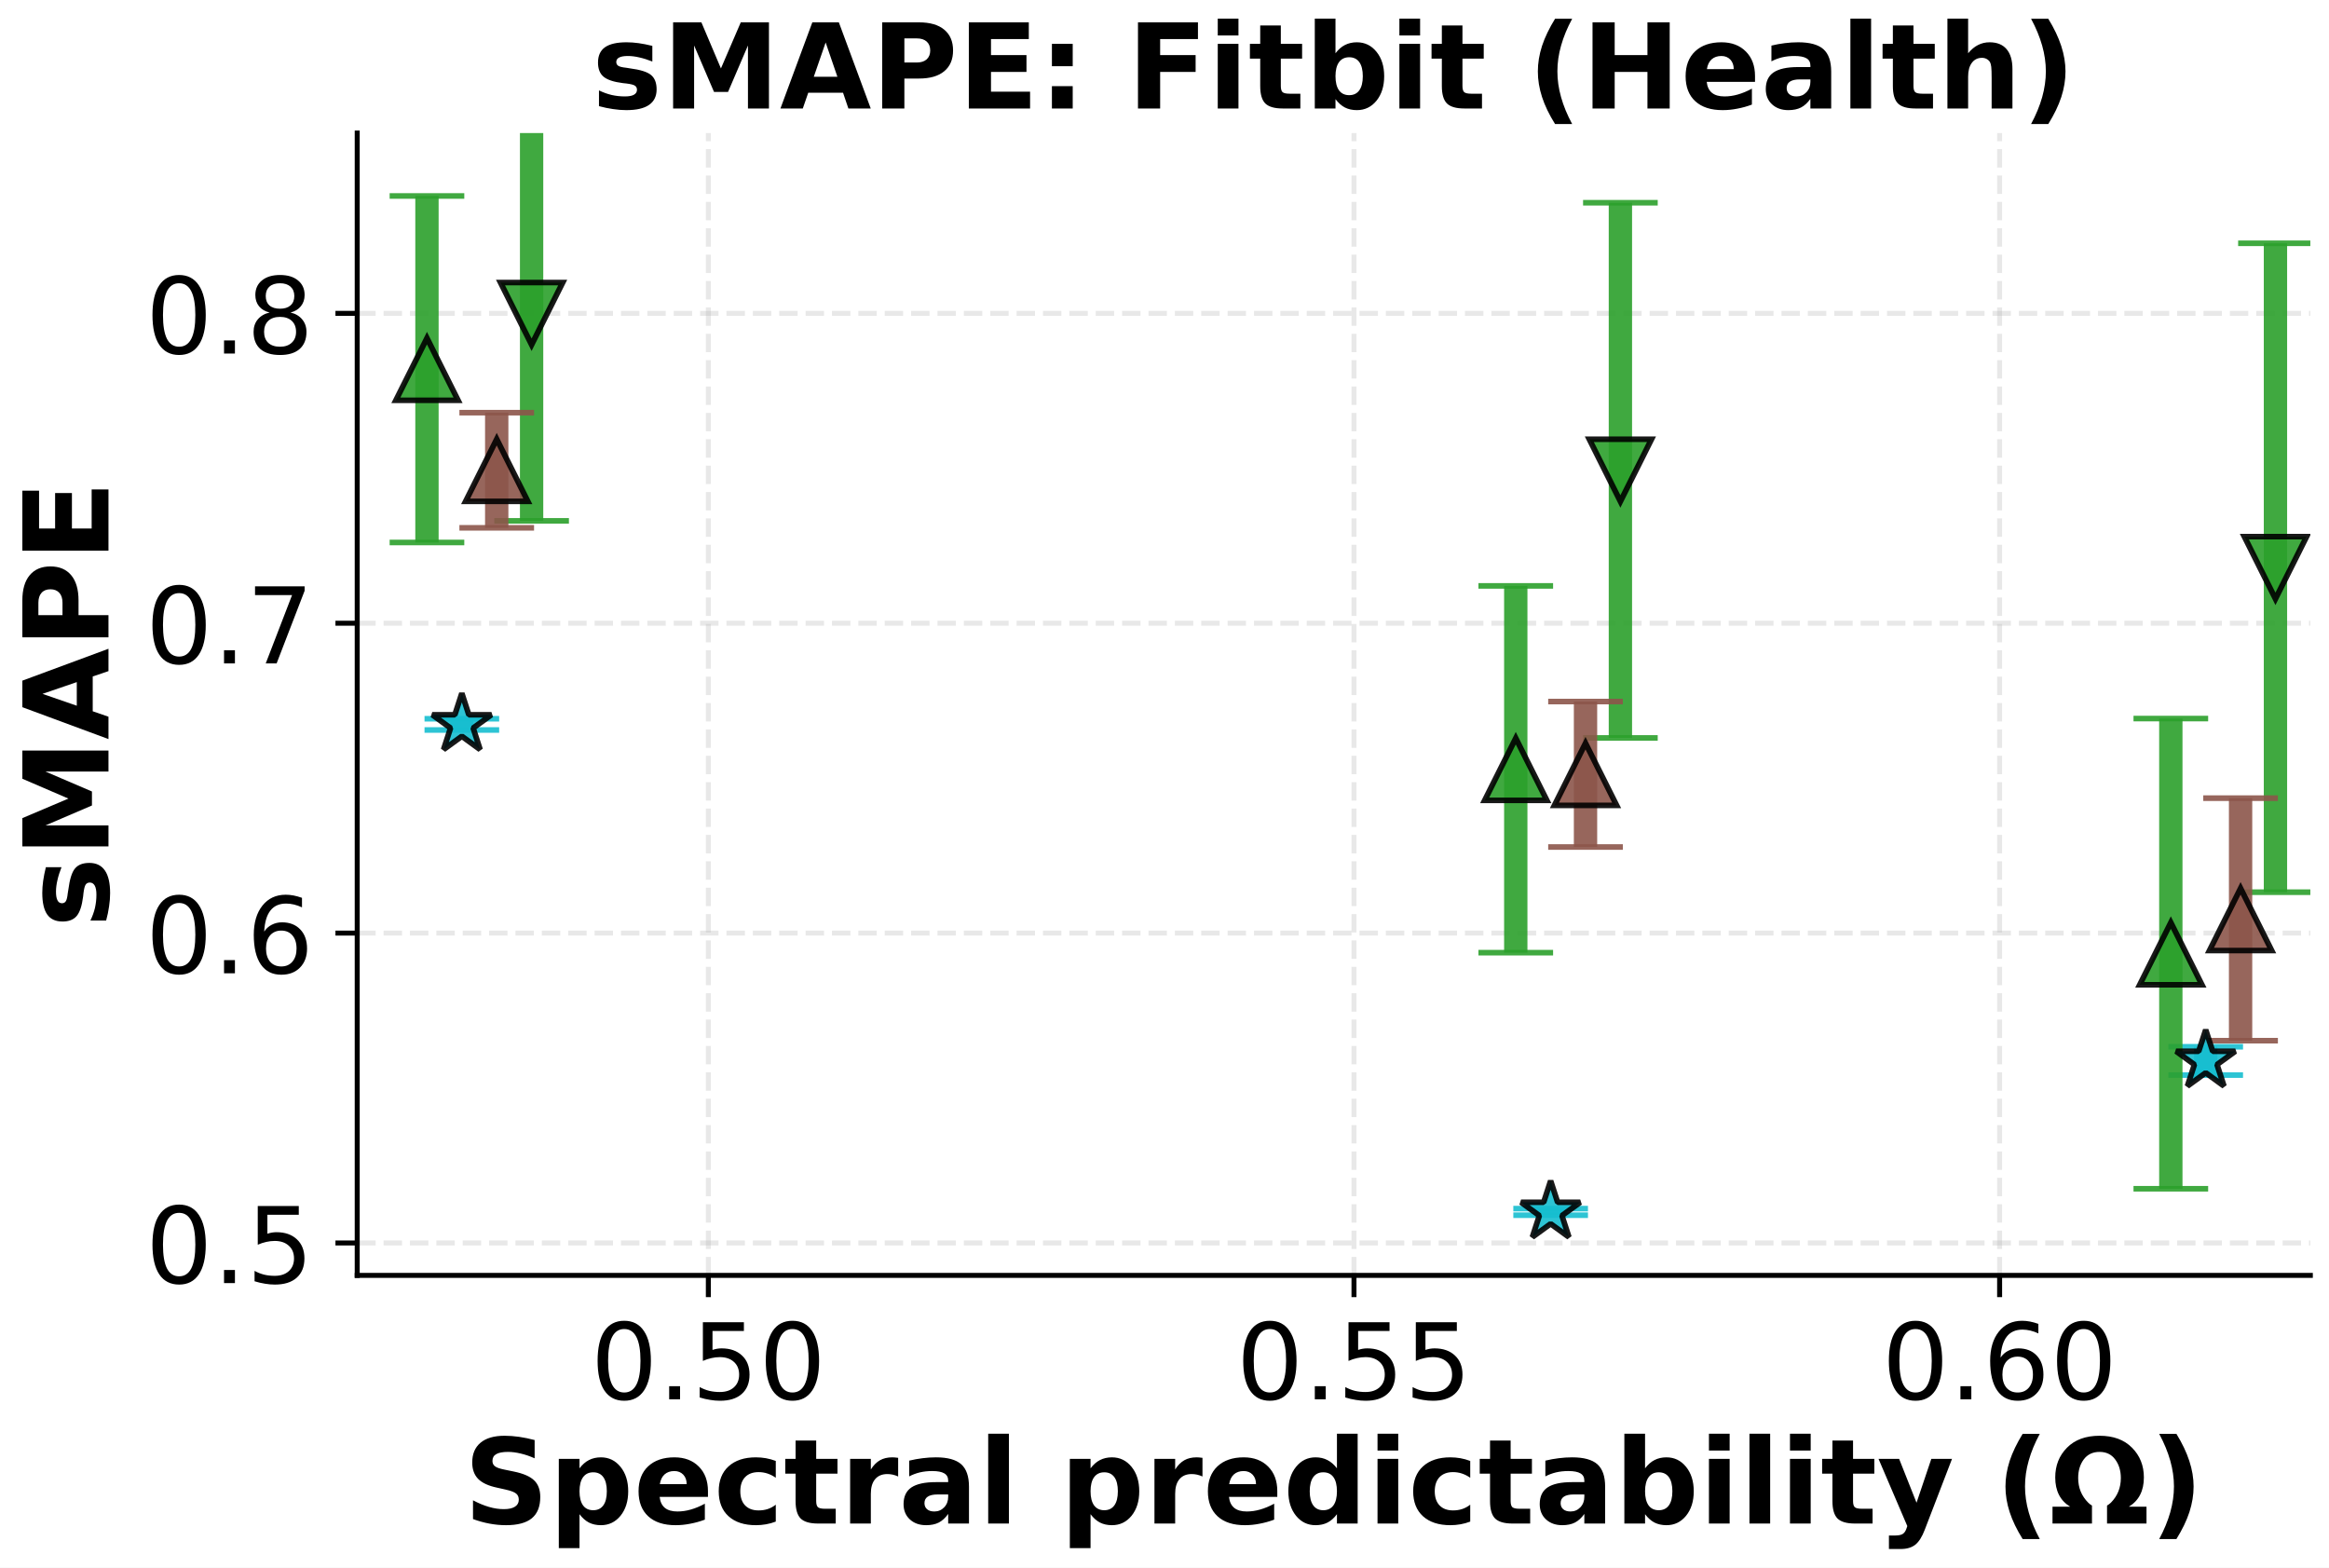
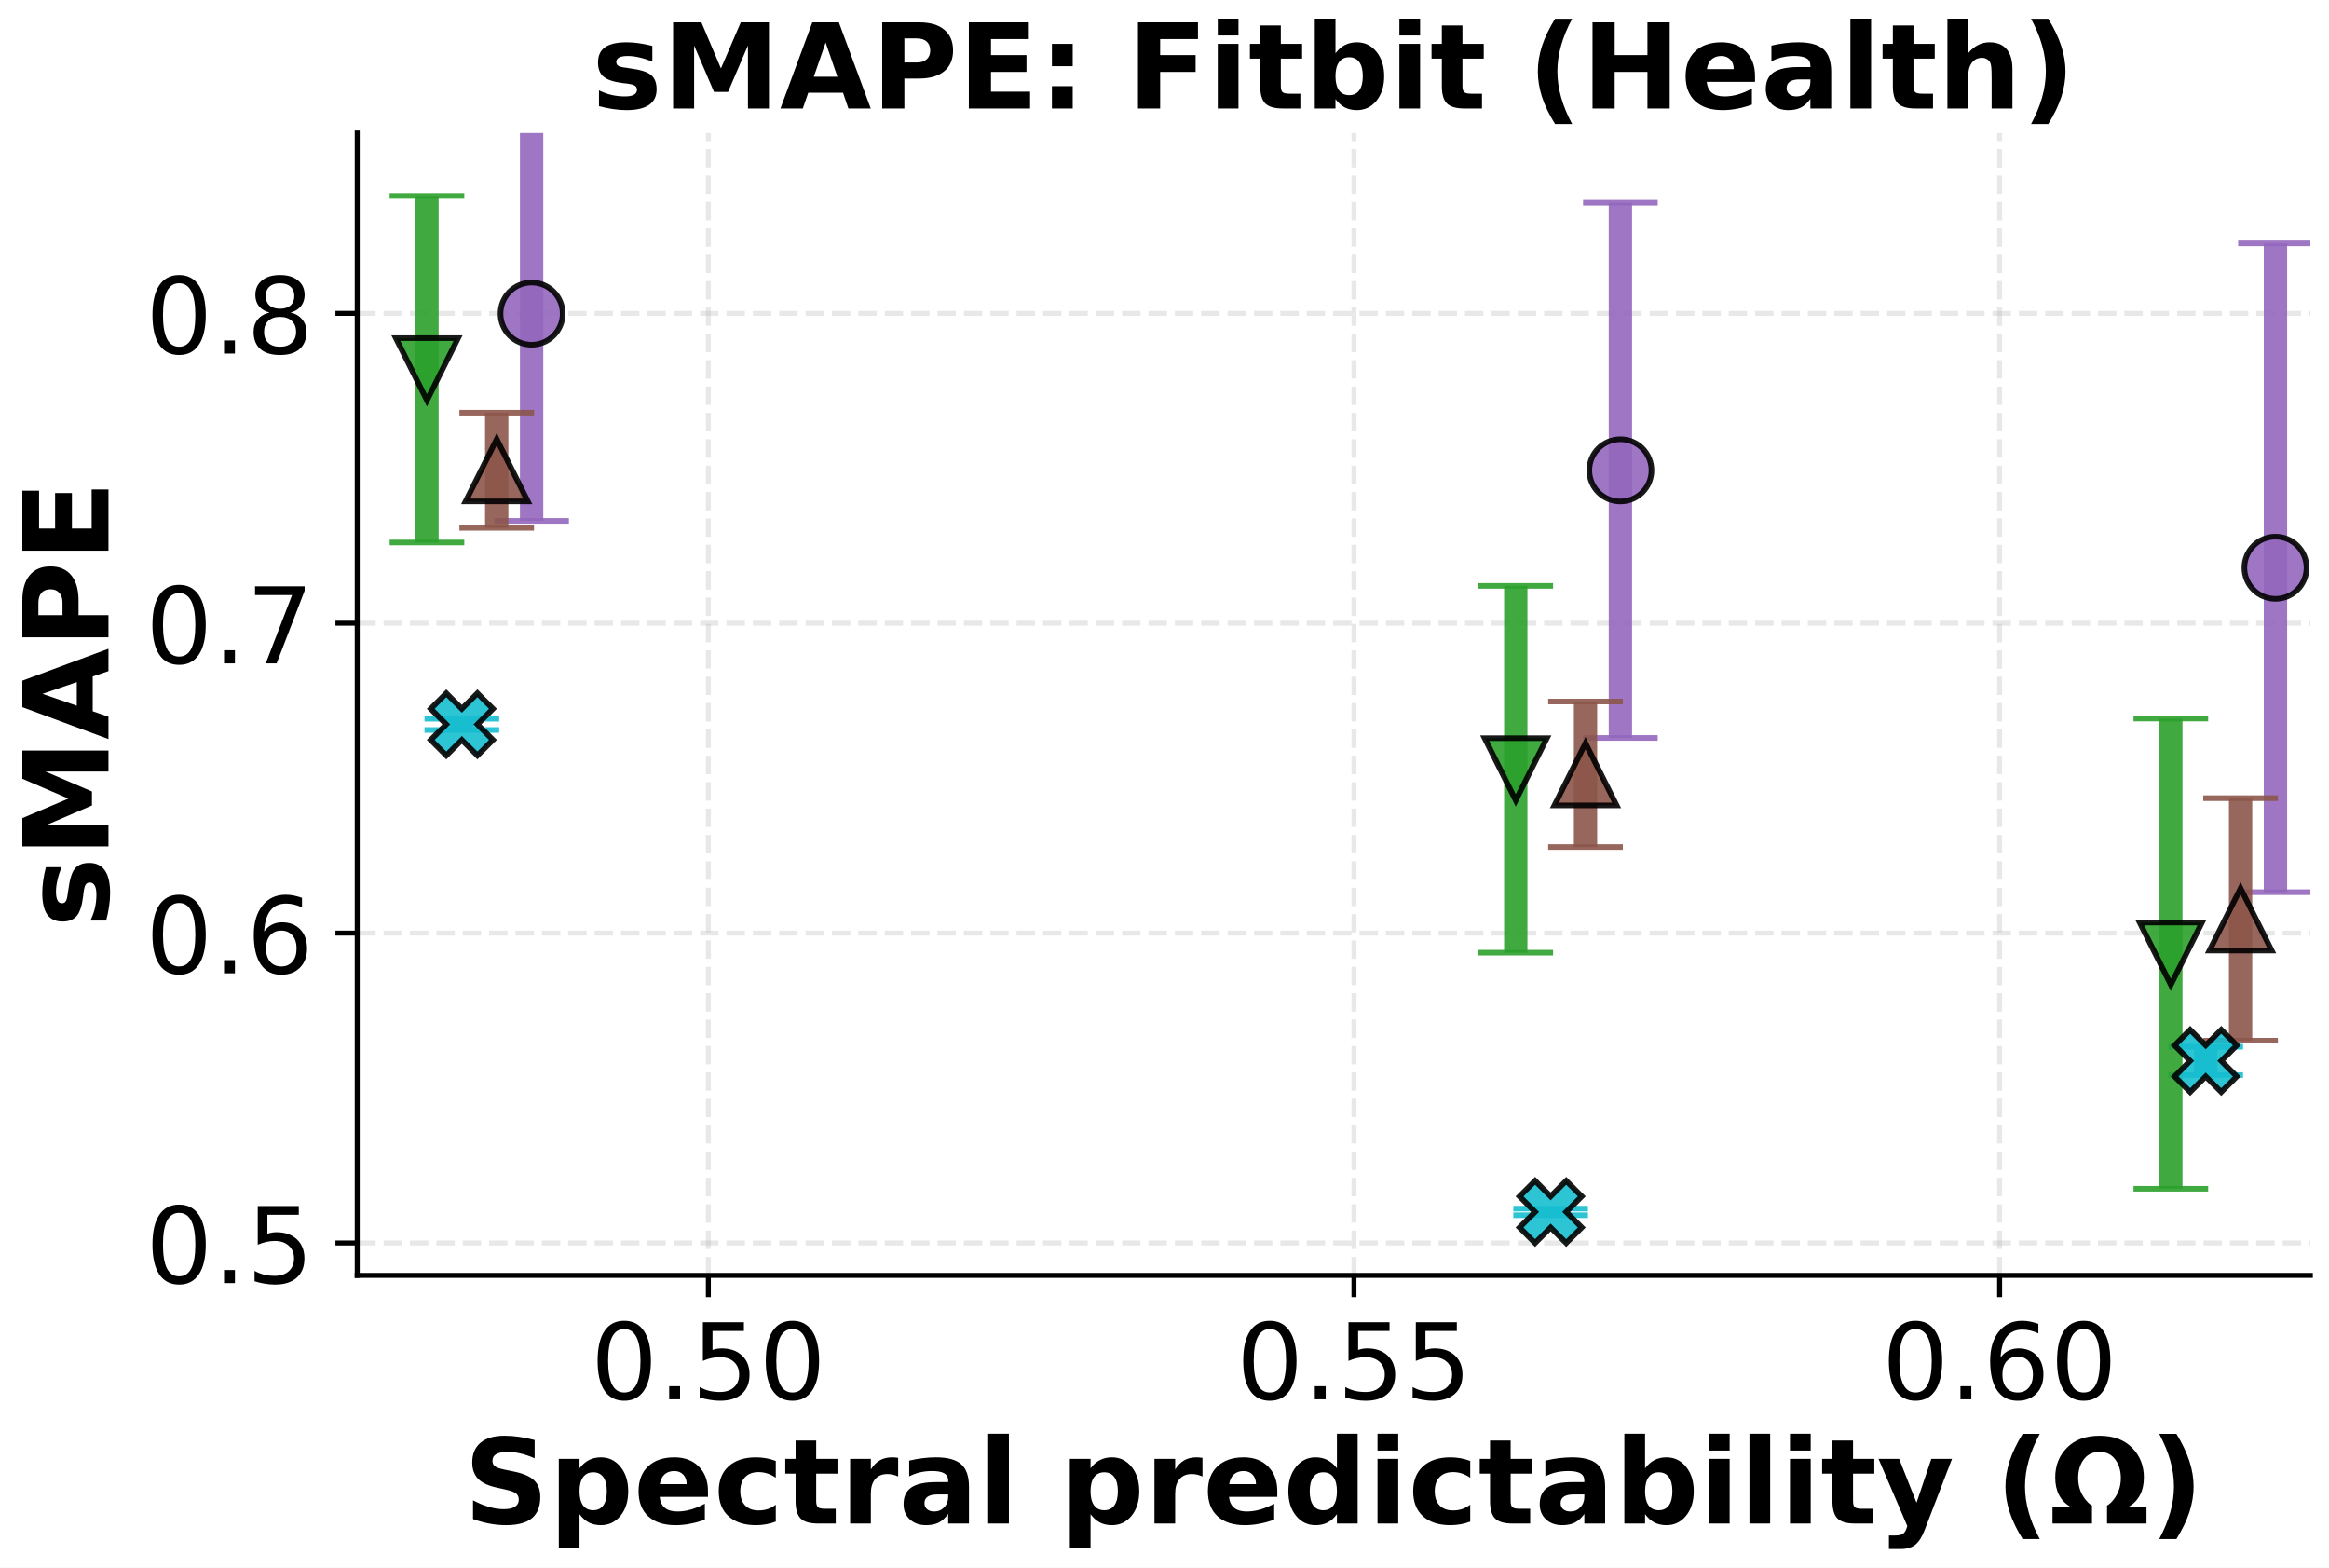
<svg xmlns="http://www.w3.org/2000/svg" xmlns:xlink="http://www.w3.org/1999/xlink" width="374.4pt" height="252pt" viewBox="0 0 374.4 252" version="1.1">
  <defs>
    <style type="text/css">*{stroke-linejoin: round; stroke-linecap: butt}</style>
  </defs>
  <g id="figure_1">
    <g id="patch_1">
      <path d="M 0 252  L 374.4 252  L 374.4 0  L 0 0  z " style="fill: #ffffff" />
    </g>
    <g id="axes_1">
      <g id="patch_2">
        <path d="M 57.424 205.01  L 371.4 205.01  L 371.4 21.389  L 57.424 21.389  z " style="fill: #ffffff" />
      </g>
      <g id="matplotlib.axis_1">
        <g id="xtick_1">
          <g id="line2d_1">
-             <path d="M 113.871 205.01  L 113.871 21.389  " clip-path="url(#p2a12d52431)" style="fill: none; stroke-dasharray: 2.96,1.28; stroke-dashoffset: 0; stroke: #b0b0b0; stroke-opacity: 0.3; stroke-width: 0.8" />
+             <path d="M 113.871 205.01  L 113.871 21.389  " clip-path="url(#p0f04d66272)" style="fill: none; stroke-dasharray: 2.96,1.28; stroke-dashoffset: 0; stroke: #b0b0b0; stroke-opacity: 0.3; stroke-width: 0.8" />
          </g>
          <g id="line2d_2">
            <defs>
-               <path id="m4d2cc96ed3" d="M 0 0  L 0 3.5  " style="stroke: #000000; stroke-width: 0.8" />
+               <path id="md456ca6347" d="M 0 0  L 0 3.5  " style="stroke: #000000; stroke-width: 0.8" />
            </defs>
            <g>
-               <use xlink:href="#m4d2cc96ed3" x="113.871" y="205.01" style="stroke: #000000; stroke-width: 0.8" />
+               <use xlink:href="#md456ca6347" x="113.871" y="205.01" style="stroke: #000000; stroke-width: 0.8" />
            </g>
          </g>
          <g id="text_1">
            <text style="font: 17px 'DejaVu Sans', 'Bitstream Vera Sans', 'Computer Modern Sans Serif', 'Lucida Grande', 'Verdana', 'Geneva', 'Lucid', 'Arial', 'Helvetica', 'Avant Garde', sans-serif; text-anchor: middle" x="113.871" y="224.927" transform="rotate(-0 113.871 224.9274)">0.50</text>
          </g>
        </g>
        <g id="xtick_2">
          <g id="line2d_3">
-             <path d="M 217.66 205.01  L 217.66 21.389  " clip-path="url(#p2a12d52431)" style="fill: none; stroke-dasharray: 2.96,1.28; stroke-dashoffset: 0; stroke: #b0b0b0; stroke-opacity: 0.3; stroke-width: 0.8" />
+             <path d="M 217.66 205.01  L 217.66 21.389  " clip-path="url(#p0f04d66272)" style="fill: none; stroke-dasharray: 2.96,1.28; stroke-dashoffset: 0; stroke: #b0b0b0; stroke-opacity: 0.3; stroke-width: 0.8" />
          </g>
          <g id="line2d_4">
            <g>
-               <use xlink:href="#m4d2cc96ed3" x="217.66" y="205.01" style="stroke: #000000; stroke-width: 0.8" />
+               <use xlink:href="#md456ca6347" x="217.66" y="205.01" style="stroke: #000000; stroke-width: 0.8" />
            </g>
          </g>
          <g id="text_2">
            <text style="font: 17px 'DejaVu Sans', 'Bitstream Vera Sans', 'Computer Modern Sans Serif', 'Lucida Grande', 'Verdana', 'Geneva', 'Lucid', 'Arial', 'Helvetica', 'Avant Garde', sans-serif; text-anchor: middle" x="217.66" y="224.927" transform="rotate(-0 217.6605 224.9274)">0.55</text>
          </g>
        </g>
        <g id="xtick_3">
          <g id="line2d_5">
-             <path d="M 321.45 205.01  L 321.45 21.389  " clip-path="url(#p2a12d52431)" style="fill: none; stroke-dasharray: 2.96,1.28; stroke-dashoffset: 0; stroke: #b0b0b0; stroke-opacity: 0.3; stroke-width: 0.8" />
+             <path d="M 321.45 205.01  L 321.45 21.389  " clip-path="url(#p0f04d66272)" style="fill: none; stroke-dasharray: 2.96,1.28; stroke-dashoffset: 0; stroke: #b0b0b0; stroke-opacity: 0.3; stroke-width: 0.8" />
          </g>
          <g id="line2d_6">
            <g>
-               <use xlink:href="#m4d2cc96ed3" x="321.45" y="205.01" style="stroke: #000000; stroke-width: 0.8" />
+               <use xlink:href="#md456ca6347" x="321.45" y="205.01" style="stroke: #000000; stroke-width: 0.8" />
            </g>
          </g>
          <g id="text_3">
            <text style="font: 17px 'DejaVu Sans', 'Bitstream Vera Sans', 'Computer Modern Sans Serif', 'Lucida Grande', 'Verdana', 'Geneva', 'Lucid', 'Arial', 'Helvetica', 'Avant Garde', sans-serif; text-anchor: middle" x="321.45" y="224.927" transform="rotate(-0 321.45 224.9274)">0.60</text>
          </g>
        </g>
        <g id="text_4">
          <text style="font: 700 19px 'DejaVu Sans', 'Bitstream Vera Sans', 'Computer Modern Sans Serif', 'Lucida Grande', 'Verdana', 'Geneva', 'Lucid', 'Arial', 'Helvetica', 'Avant Garde', sans-serif; text-anchor: middle" x="214.412" y="244.9" transform="rotate(-0 214.4119 244.8999)">Spectral predictability (Ω)</text>
        </g>
      </g>
      <g id="matplotlib.axis_2">
        <g id="ytick_1">
          <g id="line2d_7">
-             <path d="M 57.424 199.796  L 371.4 199.796  " clip-path="url(#p2a12d52431)" style="fill: none; stroke-dasharray: 2.96,1.28; stroke-dashoffset: 0; stroke: #b0b0b0; stroke-opacity: 0.3; stroke-width: 0.8" />
+             <path d="M 57.424 199.796  L 371.4 199.796  " clip-path="url(#p0f04d66272)" style="fill: none; stroke-dasharray: 2.96,1.28; stroke-dashoffset: 0; stroke: #b0b0b0; stroke-opacity: 0.3; stroke-width: 0.8" />
          </g>
          <g id="line2d_8">
            <defs>
-               <path id="m710a18df32" d="M 0 0  L -3.5 0  " style="stroke: #000000; stroke-width: 0.8" />
+               <path id="ma90f228e39" d="M 0 0  L -3.5 0  " style="stroke: #000000; stroke-width: 0.8" />
            </defs>
            <g>
-               <use xlink:href="#m710a18df32" x="57.424" y="199.796" style="stroke: #000000; stroke-width: 0.8" />
+               <use xlink:href="#ma90f228e39" x="57.424" y="199.796" style="stroke: #000000; stroke-width: 0.8" />
            </g>
          </g>
          <g id="text_5">
            <text style="font: 17px 'DejaVu Sans', 'Bitstream Vera Sans', 'Computer Modern Sans Serif', 'Lucida Grande', 'Verdana', 'Geneva', 'Lucid', 'Arial', 'Helvetica', 'Avant Garde', sans-serif; text-anchor: end" x="50.424" y="206.254" transform="rotate(-0 50.42399 206.2542)">0.5</text>
          </g>
        </g>
        <g id="ytick_2">
          <g id="line2d_9">
-             <path d="M 57.424 149.986  L 371.4 149.986  " clip-path="url(#p2a12d52431)" style="fill: none; stroke-dasharray: 2.96,1.28; stroke-dashoffset: 0; stroke: #b0b0b0; stroke-opacity: 0.3; stroke-width: 0.8" />
+             <path d="M 57.424 149.986  L 371.4 149.986  " clip-path="url(#p0f04d66272)" style="fill: none; stroke-dasharray: 2.96,1.28; stroke-dashoffset: 0; stroke: #b0b0b0; stroke-opacity: 0.3; stroke-width: 0.8" />
          </g>
          <g id="line2d_10">
            <g>
-               <use xlink:href="#m710a18df32" x="57.424" y="149.986" style="stroke: #000000; stroke-width: 0.8" />
+               <use xlink:href="#ma90f228e39" x="57.424" y="149.986" style="stroke: #000000; stroke-width: 0.8" />
            </g>
          </g>
          <g id="text_6">
            <text style="font: 17px 'DejaVu Sans', 'Bitstream Vera Sans', 'Computer Modern Sans Serif', 'Lucida Grande', 'Verdana', 'Geneva', 'Lucid', 'Arial', 'Helvetica', 'Avant Garde', sans-serif; text-anchor: end" x="50.424" y="156.445" transform="rotate(-0 50.42399 156.4448)">0.6</text>
          </g>
        </g>
        <g id="ytick_3">
          <g id="line2d_11">
-             <path d="M 57.424 100.177  L 371.4 100.177  " clip-path="url(#p2a12d52431)" style="fill: none; stroke-dasharray: 2.96,1.28; stroke-dashoffset: 0; stroke: #b0b0b0; stroke-opacity: 0.3; stroke-width: 0.8" />
+             <path d="M 57.424 100.177  L 371.4 100.177  " clip-path="url(#p0f04d66272)" style="fill: none; stroke-dasharray: 2.96,1.28; stroke-dashoffset: 0; stroke: #b0b0b0; stroke-opacity: 0.3; stroke-width: 0.8" />
          </g>
          <g id="line2d_12">
            <g>
-               <use xlink:href="#m710a18df32" x="57.424" y="100.177" style="stroke: #000000; stroke-width: 0.8" />
+               <use xlink:href="#ma90f228e39" x="57.424" y="100.177" style="stroke: #000000; stroke-width: 0.8" />
            </g>
          </g>
          <g id="text_7">
            <text style="font: 17px 'DejaVu Sans', 'Bitstream Vera Sans', 'Computer Modern Sans Serif', 'Lucida Grande', 'Verdana', 'Geneva', 'Lucid', 'Arial', 'Helvetica', 'Avant Garde', sans-serif; text-anchor: end" x="50.424" y="106.635" transform="rotate(-0 50.42399 106.6354)">0.7</text>
          </g>
        </g>
        <g id="ytick_4">
          <g id="line2d_13">
-             <path d="M 57.424 50.367  L 371.4 50.367  " clip-path="url(#p2a12d52431)" style="fill: none; stroke-dasharray: 2.96,1.28; stroke-dashoffset: 0; stroke: #b0b0b0; stroke-opacity: 0.3; stroke-width: 0.8" />
+             <path d="M 57.424 50.367  L 371.4 50.367  " clip-path="url(#p0f04d66272)" style="fill: none; stroke-dasharray: 2.96,1.28; stroke-dashoffset: 0; stroke: #b0b0b0; stroke-opacity: 0.3; stroke-width: 0.8" />
          </g>
          <g id="line2d_14">
            <g>
-               <use xlink:href="#m710a18df32" x="57.424" y="50.367" style="stroke: #000000; stroke-width: 0.8" />
+               <use xlink:href="#ma90f228e39" x="57.424" y="50.367" style="stroke: #000000; stroke-width: 0.8" />
            </g>
          </g>
          <g id="text_8">
            <text style="font: 17px 'DejaVu Sans', 'Bitstream Vera Sans', 'Computer Modern Sans Serif', 'Lucida Grande', 'Verdana', 'Geneva', 'Lucid', 'Arial', 'Helvetica', 'Avant Garde', sans-serif; text-anchor: end" x="50.424" y="56.826" transform="rotate(-0 50.42399 56.82597)">0.8</text>
          </g>
        </g>
        <g id="text_9">
          <text style="font: 700 19px 'DejaVu Sans', 'Bitstream Vera Sans', 'Computer Modern Sans Serif', 'Lucida Grande', 'Verdana', 'Geneva', 'Lucid', 'Arial', 'Helvetica', 'Avant Garde', sans-serif; text-anchor: middle" x="17.437" y="113.199" transform="rotate(-90 17.43727 113.1994)">sMAPE</text>
        </g>
      </g>
      <g id="patch_3">
        <path d="M 57.424 205.01  L 57.424 21.389  " style="fill: none; stroke: #000000; stroke-width: 0.8; stroke-linejoin: miter; stroke-linecap: square" />
      </g>
      <g id="patch_4">
        <path d="M 57.424 205.01  L 371.4 205.01  " style="fill: none; stroke: #000000; stroke-width: 0.8; stroke-linejoin: miter; stroke-linecap: square" />
      </g>
      <g id="LineCollection_1">
-         <path d="M 74.244 117.341  L 74.244 115.534  " clip-path="url(#p2a12d52431)" style="fill: none; stroke: #17becf; stroke-opacity: 0.9; stroke-width: 3.75" />
+         <path d="M 74.244 117.341  L 74.244 115.534  " clip-path="url(#p0f04d66272)" style="fill: none; stroke: #17becf; stroke-opacity: 0.9; stroke-width: 3.75" />
      </g>
      <g id="line2d_15">
        <defs>
-           <path id="m9dc68bc5ed" d="M 6 0  L -6 -0  " style="stroke: #17becf; stroke-opacity: 0.9; stroke-width: 0.9" />
-         </defs>
-         <g clip-path="url(#p2a12d52431)">
-           <use xlink:href="#m9dc68bc5ed" x="74.244" y="117.341" style="fill: #17becf; fill-opacity: 0.9; stroke: #17becf; stroke-opacity: 0.9; stroke-width: 0.9" />
+           <path id="m667a42ceb5" d="M 6 0  L -6 -0  " style="stroke: #17becf; stroke-opacity: 0.9; stroke-width: 0.9" />
+         </defs>
+         <g clip-path="url(#p0f04d66272)">
+           <use xlink:href="#m667a42ceb5" x="74.244" y="117.341" style="fill: #17becf; fill-opacity: 0.9; stroke: #17becf; stroke-opacity: 0.9; stroke-width: 0.9" />
        </g>
      </g>
      <g id="line2d_16">
-         <g clip-path="url(#p2a12d52431)">
-           <use xlink:href="#m9dc68bc5ed" x="74.244" y="115.534" style="fill: #17becf; fill-opacity: 0.9; stroke: #17becf; stroke-opacity: 0.9; stroke-width: 0.9" />
+         <g clip-path="url(#p0f04d66272)">
+           <use xlink:href="#m667a42ceb5" x="74.244" y="115.534" style="fill: #17becf; fill-opacity: 0.9; stroke: #17becf; stroke-opacity: 0.9; stroke-width: 0.9" />
        </g>
      </g>
      <g id="LineCollection_2">
-         <path d="M 249.275 195.341  L 249.275 194.275  " clip-path="url(#p2a12d52431)" style="fill: none; stroke: #17becf; stroke-opacity: 0.9; stroke-width: 3.75" />
+         <path d="M 249.275 195.341  L 249.275 194.275  " clip-path="url(#p0f04d66272)" style="fill: none; stroke: #17becf; stroke-opacity: 0.9; stroke-width: 3.75" />
      </g>
      <g id="line2d_17">
-         <g clip-path="url(#p2a12d52431)">
-           <use xlink:href="#m9dc68bc5ed" x="249.275" y="195.341" style="fill: #17becf; fill-opacity: 0.9; stroke: #17becf; stroke-opacity: 0.9; stroke-width: 0.9" />
+         <g clip-path="url(#p0f04d66272)">
+           <use xlink:href="#m667a42ceb5" x="249.275" y="195.341" style="fill: #17becf; fill-opacity: 0.9; stroke: #17becf; stroke-opacity: 0.9; stroke-width: 0.9" />
        </g>
      </g>
      <g id="line2d_18">
-         <g clip-path="url(#p2a12d52431)">
-           <use xlink:href="#m9dc68bc5ed" x="249.275" y="194.275" style="fill: #17becf; fill-opacity: 0.9; stroke: #17becf; stroke-opacity: 0.9; stroke-width: 0.9" />
+         <g clip-path="url(#p0f04d66272)">
+           <use xlink:href="#m667a42ceb5" x="249.275" y="194.275" style="fill: #17becf; fill-opacity: 0.9; stroke: #17becf; stroke-opacity: 0.9; stroke-width: 0.9" />
        </g>
      </g>
      <g id="LineCollection_3">
-         <path d="M 354.58 172.811  L 354.58 168.257  " clip-path="url(#p2a12d52431)" style="fill: none; stroke: #17becf; stroke-opacity: 0.9; stroke-width: 3.75" />
+         <path d="M 354.58 172.811  L 354.58 168.257  " clip-path="url(#p0f04d66272)" style="fill: none; stroke: #17becf; stroke-opacity: 0.9; stroke-width: 3.75" />
      </g>
      <g id="line2d_19">
-         <g clip-path="url(#p2a12d52431)">
-           <use xlink:href="#m9dc68bc5ed" x="354.58" y="172.811" style="fill: #17becf; fill-opacity: 0.9; stroke: #17becf; stroke-opacity: 0.9; stroke-width: 0.9" />
+         <g clip-path="url(#p0f04d66272)">
+           <use xlink:href="#m667a42ceb5" x="354.58" y="172.811" style="fill: #17becf; fill-opacity: 0.9; stroke: #17becf; stroke-opacity: 0.9; stroke-width: 0.9" />
        </g>
      </g>
      <g id="line2d_20">
-         <g clip-path="url(#p2a12d52431)">
-           <use xlink:href="#m9dc68bc5ed" x="354.58" y="168.257" style="fill: #17becf; fill-opacity: 0.9; stroke: #17becf; stroke-opacity: 0.9; stroke-width: 0.9" />
+         <g clip-path="url(#p0f04d66272)">
+           <use xlink:href="#m667a42ceb5" x="354.58" y="168.257" style="fill: #17becf; fill-opacity: 0.9; stroke: #17becf; stroke-opacity: 0.9; stroke-width: 0.9" />
        </g>
      </g>
      <g id="LineCollection_4">
-         <path d="M 85.458 83.726  L 85.458 17.102  " clip-path="url(#p2a12d52431)" style="fill: none; stroke: #2ca02c; stroke-opacity: 0.9; stroke-width: 3.75" />
+         <path d="M 85.458 83.726  L 85.458 17.102  " clip-path="url(#p0f04d66272)" style="fill: none; stroke: #9467bd; stroke-opacity: 0.9; stroke-width: 3.75" />
      </g>
      <g id="line2d_21">
        <defs>
-           <path id="me34ece9ae1" d="M 6 0  L -6 -0  " style="stroke: #2ca02c; stroke-opacity: 0.9; stroke-width: 0.9" />
-         </defs>
-         <g clip-path="url(#p2a12d52431)">
-           <use xlink:href="#me34ece9ae1" x="85.458" y="83.726" style="fill: #2ca02c; fill-opacity: 0.9; stroke: #2ca02c; stroke-opacity: 0.9; stroke-width: 0.9" />
+           <path id="mb64d62bf6a" d="M 6 0  L -6 -0  " style="stroke: #9467bd; stroke-opacity: 0.9; stroke-width: 0.9" />
+         </defs>
+         <g clip-path="url(#p0f04d66272)">
+           <use xlink:href="#mb64d62bf6a" x="85.458" y="83.726" style="fill: #9467bd; fill-opacity: 0.9; stroke: #9467bd; stroke-opacity: 0.9; stroke-width: 0.9" />
        </g>
      </g>
      <g id="line2d_22">
-         <g clip-path="url(#p2a12d52431)">
-           <use xlink:href="#me34ece9ae1" x="85.458" y="17.102" style="fill: #2ca02c; fill-opacity: 0.9; stroke: #2ca02c; stroke-opacity: 0.9; stroke-width: 0.9" />
+         <g clip-path="url(#p0f04d66272)">
+           <use xlink:href="#mb64d62bf6a" x="85.458" y="17.102" style="fill: #9467bd; fill-opacity: 0.9; stroke: #9467bd; stroke-opacity: 0.9; stroke-width: 0.9" />
        </g>
      </g>
      <g id="LineCollection_5">
-         <path d="M 260.488 118.618  L 260.488 32.591  " clip-path="url(#p2a12d52431)" style="fill: none; stroke: #2ca02c; stroke-opacity: 0.9; stroke-width: 3.75" />
+         <path d="M 260.488 118.618  L 260.488 32.591  " clip-path="url(#p0f04d66272)" style="fill: none; stroke: #9467bd; stroke-opacity: 0.9; stroke-width: 3.75" />
      </g>
      <g id="line2d_23">
-         <g clip-path="url(#p2a12d52431)">
-           <use xlink:href="#me34ece9ae1" x="260.488" y="118.618" style="fill: #2ca02c; fill-opacity: 0.9; stroke: #2ca02c; stroke-opacity: 0.9; stroke-width: 0.9" />
+         <g clip-path="url(#p0f04d66272)">
+           <use xlink:href="#mb64d62bf6a" x="260.488" y="118.618" style="fill: #9467bd; fill-opacity: 0.9; stroke: #9467bd; stroke-opacity: 0.9; stroke-width: 0.9" />
        </g>
      </g>
      <g id="line2d_24">
-         <g clip-path="url(#p2a12d52431)">
-           <use xlink:href="#me34ece9ae1" x="260.488" y="32.591" style="fill: #2ca02c; fill-opacity: 0.9; stroke: #2ca02c; stroke-opacity: 0.9; stroke-width: 0.9" />
+         <g clip-path="url(#p0f04d66272)">
+           <use xlink:href="#mb64d62bf6a" x="260.488" y="32.591" style="fill: #9467bd; fill-opacity: 0.9; stroke: #9467bd; stroke-opacity: 0.9; stroke-width: 0.9" />
        </g>
      </g>
      <g id="LineCollection_6">
-         <path d="M 365.793 143.415  L 365.793 39.11  " clip-path="url(#p2a12d52431)" style="fill: none; stroke: #2ca02c; stroke-opacity: 0.9; stroke-width: 3.75" />
+         <path d="M 365.793 143.415  L 365.793 39.11  " clip-path="url(#p0f04d66272)" style="fill: none; stroke: #9467bd; stroke-opacity: 0.9; stroke-width: 3.75" />
      </g>
      <g id="line2d_25">
-         <g clip-path="url(#p2a12d52431)">
-           <use xlink:href="#me34ece9ae1" x="365.793" y="143.415" style="fill: #2ca02c; fill-opacity: 0.9; stroke: #2ca02c; stroke-opacity: 0.9; stroke-width: 0.9" />
+         <g clip-path="url(#p0f04d66272)">
+           <use xlink:href="#mb64d62bf6a" x="365.793" y="143.415" style="fill: #9467bd; fill-opacity: 0.9; stroke: #9467bd; stroke-opacity: 0.9; stroke-width: 0.9" />
        </g>
      </g>
      <g id="line2d_26">
-         <g clip-path="url(#p2a12d52431)">
-           <use xlink:href="#me34ece9ae1" x="365.793" y="39.11" style="fill: #2ca02c; fill-opacity: 0.9; stroke: #2ca02c; stroke-opacity: 0.9; stroke-width: 0.9" />
+         <g clip-path="url(#p0f04d66272)">
+           <use xlink:href="#mb64d62bf6a" x="365.793" y="39.11" style="fill: #9467bd; fill-opacity: 0.9; stroke: #9467bd; stroke-opacity: 0.9; stroke-width: 0.9" />
        </g>
      </g>
      <g id="LineCollection_7">
-         <path d="M 68.637 87.197  L 68.637 31.502  " clip-path="url(#p2a12d52431)" style="fill: none; stroke: #2ca02c; stroke-opacity: 0.9; stroke-width: 3.75" />
+         <path d="M 68.637 87.197  L 68.637 31.502  " clip-path="url(#p0f04d66272)" style="fill: none; stroke: #2ca02c; stroke-opacity: 0.9; stroke-width: 3.75" />
      </g>
      <g id="line2d_27">
-         <g clip-path="url(#p2a12d52431)">
-           <use xlink:href="#me34ece9ae1" x="68.637" y="87.197" style="fill: #2ca02c; fill-opacity: 0.9; stroke: #2ca02c; stroke-opacity: 0.9; stroke-width: 0.9" />
+         <defs>
+           <path id="m925cda735a" d="M 6 0  L -6 -0  " style="stroke: #2ca02c; stroke-opacity: 0.9; stroke-width: 0.9" />
+         </defs>
+         <g clip-path="url(#p0f04d66272)">
+           <use xlink:href="#m925cda735a" x="68.637" y="87.197" style="fill: #2ca02c; fill-opacity: 0.9; stroke: #2ca02c; stroke-opacity: 0.9; stroke-width: 0.9" />
        </g>
      </g>
      <g id="line2d_28">
-         <g clip-path="url(#p2a12d52431)">
-           <use xlink:href="#me34ece9ae1" x="68.637" y="31.502" style="fill: #2ca02c; fill-opacity: 0.9; stroke: #2ca02c; stroke-opacity: 0.9; stroke-width: 0.9" />
+         <g clip-path="url(#p0f04d66272)">
+           <use xlink:href="#m925cda735a" x="68.637" y="31.502" style="fill: #2ca02c; fill-opacity: 0.9; stroke: #2ca02c; stroke-opacity: 0.9; stroke-width: 0.9" />
        </g>
      </g>
      <g id="LineCollection_8">
-         <path d="M 243.668 153.135  L 243.668 94.179  " clip-path="url(#p2a12d52431)" style="fill: none; stroke: #2ca02c; stroke-opacity: 0.9; stroke-width: 3.75" />
+         <path d="M 243.668 153.135  L 243.668 94.179  " clip-path="url(#p0f04d66272)" style="fill: none; stroke: #2ca02c; stroke-opacity: 0.9; stroke-width: 3.75" />
      </g>
      <g id="line2d_29">
-         <g clip-path="url(#p2a12d52431)">
-           <use xlink:href="#me34ece9ae1" x="243.668" y="153.135" style="fill: #2ca02c; fill-opacity: 0.9; stroke: #2ca02c; stroke-opacity: 0.9; stroke-width: 0.9" />
+         <g clip-path="url(#p0f04d66272)">
+           <use xlink:href="#m925cda735a" x="243.668" y="153.135" style="fill: #2ca02c; fill-opacity: 0.9; stroke: #2ca02c; stroke-opacity: 0.9; stroke-width: 0.9" />
        </g>
      </g>
      <g id="line2d_30">
-         <g clip-path="url(#p2a12d52431)">
-           <use xlink:href="#me34ece9ae1" x="243.668" y="94.179" style="fill: #2ca02c; fill-opacity: 0.9; stroke: #2ca02c; stroke-opacity: 0.9; stroke-width: 0.9" />
+         <g clip-path="url(#p0f04d66272)">
+           <use xlink:href="#m925cda735a" x="243.668" y="94.179" style="fill: #2ca02c; fill-opacity: 0.9; stroke: #2ca02c; stroke-opacity: 0.9; stroke-width: 0.9" />
        </g>
      </g>
      <g id="LineCollection_9">
-         <path d="M 348.973 191.085  L 348.973 115.505  " clip-path="url(#p2a12d52431)" style="fill: none; stroke: #2ca02c; stroke-opacity: 0.9; stroke-width: 3.75" />
+         <path d="M 348.973 191.085  L 348.973 115.505  " clip-path="url(#p0f04d66272)" style="fill: none; stroke: #2ca02c; stroke-opacity: 0.9; stroke-width: 3.75" />
      </g>
      <g id="line2d_31">
-         <g clip-path="url(#p2a12d52431)">
-           <use xlink:href="#me34ece9ae1" x="348.973" y="191.085" style="fill: #2ca02c; fill-opacity: 0.9; stroke: #2ca02c; stroke-opacity: 0.9; stroke-width: 0.9" />
+         <g clip-path="url(#p0f04d66272)">
+           <use xlink:href="#m925cda735a" x="348.973" y="191.085" style="fill: #2ca02c; fill-opacity: 0.9; stroke: #2ca02c; stroke-opacity: 0.9; stroke-width: 0.9" />
        </g>
      </g>
      <g id="line2d_32">
-         <g clip-path="url(#p2a12d52431)">
-           <use xlink:href="#me34ece9ae1" x="348.973" y="115.505" style="fill: #2ca02c; fill-opacity: 0.9; stroke: #2ca02c; stroke-opacity: 0.9; stroke-width: 0.9" />
+         <g clip-path="url(#p0f04d66272)">
+           <use xlink:href="#m925cda735a" x="348.973" y="115.505" style="fill: #2ca02c; fill-opacity: 0.9; stroke: #2ca02c; stroke-opacity: 0.9; stroke-width: 0.9" />
        </g>
      </g>
      <g id="LineCollection_10">
-         <path d="M 79.851 84.842  L 79.851 66.338  " clip-path="url(#p2a12d52431)" style="fill: none; stroke: #8c564b; stroke-opacity: 0.9; stroke-width: 3.75" />
+         <path d="M 79.851 84.842  L 79.851 66.338  " clip-path="url(#p0f04d66272)" style="fill: none; stroke: #8c564b; stroke-opacity: 0.9; stroke-width: 3.75" />
      </g>
      <g id="line2d_33">
        <defs>
-           <path id="mffbf6de814" d="M 6 0  L -6 -0  " style="stroke: #8c564b; stroke-opacity: 0.9; stroke-width: 0.9" />
-         </defs>
-         <g clip-path="url(#p2a12d52431)">
-           <use xlink:href="#mffbf6de814" x="79.851" y="84.842" style="fill: #8c564b; fill-opacity: 0.9; stroke: #8c564b; stroke-opacity: 0.9; stroke-width: 0.9" />
+           <path id="mff2398c9db" d="M 6 0  L -6 -0  " style="stroke: #8c564b; stroke-opacity: 0.9; stroke-width: 0.9" />
+         </defs>
+         <g clip-path="url(#p0f04d66272)">
+           <use xlink:href="#mff2398c9db" x="79.851" y="84.842" style="fill: #8c564b; fill-opacity: 0.9; stroke: #8c564b; stroke-opacity: 0.9; stroke-width: 0.9" />
        </g>
      </g>
      <g id="line2d_34">
-         <g clip-path="url(#p2a12d52431)">
-           <use xlink:href="#mffbf6de814" x="79.851" y="66.338" style="fill: #8c564b; fill-opacity: 0.9; stroke: #8c564b; stroke-opacity: 0.9; stroke-width: 0.9" />
+         <g clip-path="url(#p0f04d66272)">
+           <use xlink:href="#mff2398c9db" x="79.851" y="66.338" style="fill: #8c564b; fill-opacity: 0.9; stroke: #8c564b; stroke-opacity: 0.9; stroke-width: 0.9" />
        </g>
      </g>
      <g id="LineCollection_11">
-         <path d="M 254.881 136.148  L 254.881 112.772  " clip-path="url(#p2a12d52431)" style="fill: none; stroke: #8c564b; stroke-opacity: 0.9; stroke-width: 3.75" />
+         <path d="M 254.881 136.148  L 254.881 112.772  " clip-path="url(#p0f04d66272)" style="fill: none; stroke: #8c564b; stroke-opacity: 0.9; stroke-width: 3.75" />
      </g>
      <g id="line2d_35">
-         <g clip-path="url(#p2a12d52431)">
-           <use xlink:href="#mffbf6de814" x="254.881" y="136.148" style="fill: #8c564b; fill-opacity: 0.9; stroke: #8c564b; stroke-opacity: 0.9; stroke-width: 0.9" />
+         <g clip-path="url(#p0f04d66272)">
+           <use xlink:href="#mff2398c9db" x="254.881" y="136.148" style="fill: #8c564b; fill-opacity: 0.9; stroke: #8c564b; stroke-opacity: 0.9; stroke-width: 0.9" />
        </g>
      </g>
      <g id="line2d_36">
-         <g clip-path="url(#p2a12d52431)">
-           <use xlink:href="#mffbf6de814" x="254.881" y="112.772" style="fill: #8c564b; fill-opacity: 0.9; stroke: #8c564b; stroke-opacity: 0.9; stroke-width: 0.9" />
+         <g clip-path="url(#p0f04d66272)">
+           <use xlink:href="#mff2398c9db" x="254.881" y="112.772" style="fill: #8c564b; fill-opacity: 0.9; stroke: #8c564b; stroke-opacity: 0.9; stroke-width: 0.9" />
        </g>
      </g>
      <g id="LineCollection_12">
-         <path d="M 360.186 167.281  L 360.186 128.3  " clip-path="url(#p2a12d52431)" style="fill: none; stroke: #8c564b; stroke-opacity: 0.9; stroke-width: 3.75" />
+         <path d="M 360.186 167.281  L 360.186 128.3  " clip-path="url(#p0f04d66272)" style="fill: none; stroke: #8c564b; stroke-opacity: 0.9; stroke-width: 3.75" />
      </g>
      <g id="line2d_37">
-         <g clip-path="url(#p2a12d52431)">
-           <use xlink:href="#mffbf6de814" x="360.186" y="167.281" style="fill: #8c564b; fill-opacity: 0.9; stroke: #8c564b; stroke-opacity: 0.9; stroke-width: 0.9" />
+         <g clip-path="url(#p0f04d66272)">
+           <use xlink:href="#mff2398c9db" x="360.186" y="167.281" style="fill: #8c564b; fill-opacity: 0.9; stroke: #8c564b; stroke-opacity: 0.9; stroke-width: 0.9" />
        </g>
      </g>
      <g id="line2d_38">
-         <g clip-path="url(#p2a12d52431)">
-           <use xlink:href="#mffbf6de814" x="360.186" y="128.3" style="fill: #8c564b; fill-opacity: 0.9; stroke: #8c564b; stroke-opacity: 0.9; stroke-width: 0.9" />
+         <g clip-path="url(#p0f04d66272)">
+           <use xlink:href="#mff2398c9db" x="360.186" y="128.3" style="fill: #8c564b; fill-opacity: 0.9; stroke: #8c564b; stroke-opacity: 0.9; stroke-width: 0.9" />
        </g>
      </g>
      <g id="text_10">
        <text style="font: 700 19px 'DejaVu Sans', 'Bitstream Vera Sans', 'Computer Modern Sans Serif', 'Lucida Grande', 'Verdana', 'Geneva', 'Lucid', 'Arial', 'Helvetica', 'Avant Garde', sans-serif; text-anchor: middle" x="214.412" y="17.437" transform="rotate(-0 214.4119 17.43727)">sMAPE: Fitbit (Health)</text>
      </g>
      <g id="line2d_39">
        <defs>
-           <path id="m7560ece190" d="M 0 -5  L -1.123 -1.545  L -4.755 -1.545  L -1.816 0.59  L -2.939 4.045  L -0 1.91  L 2.939 4.045  L 1.816 0.59  L 4.755 -1.545  L 1.123 -1.545  z " style="stroke: #000000; stroke-opacity: 0.9; stroke-width: 0.9; stroke-linejoin: bevel" />
-         </defs>
-         <g clip-path="url(#p2a12d52431)">
-           <use xlink:href="#m7560ece190" x="74.244" y="116.438" style="fill: #17becf; fill-opacity: 0.9; stroke: #000000; stroke-opacity: 0.9; stroke-width: 0.9; stroke-linejoin: bevel" />
+           <path id="m4c9113eef3" d="M -2.5 5  L 0 2.5  L 2.5 5  L 5 2.5  L 2.5 0  L 5 -2.5  L 2.5 -5  L 0 -2.5  L -2.5 -5  L -5 -2.5  L -2.5 0  L -5 2.5  z " style="stroke: #000000; stroke-opacity: 0.9; stroke-width: 0.9; stroke-linejoin: miter" />
+         </defs>
+         <g clip-path="url(#p0f04d66272)">
+           <use xlink:href="#m4c9113eef3" x="74.244" y="116.438" style="fill: #17becf; fill-opacity: 0.9; stroke: #000000; stroke-opacity: 0.9; stroke-width: 0.9; stroke-linejoin: miter" />
        </g>
      </g>
      <g id="line2d_40">
-         <g clip-path="url(#p2a12d52431)">
-           <use xlink:href="#m7560ece190" x="249.275" y="194.808" style="fill: #17becf; fill-opacity: 0.9; stroke: #000000; stroke-opacity: 0.9; stroke-width: 0.9; stroke-linejoin: bevel" />
+         <g clip-path="url(#p0f04d66272)">
+           <use xlink:href="#m4c9113eef3" x="249.275" y="194.808" style="fill: #17becf; fill-opacity: 0.9; stroke: #000000; stroke-opacity: 0.9; stroke-width: 0.9; stroke-linejoin: miter" />
        </g>
      </g>
      <g id="line2d_41">
-         <g clip-path="url(#p2a12d52431)">
-           <use xlink:href="#m7560ece190" x="354.58" y="170.534" style="fill: #17becf; fill-opacity: 0.9; stroke: #000000; stroke-opacity: 0.9; stroke-width: 0.9; stroke-linejoin: bevel" />
+         <g clip-path="url(#p0f04d66272)">
+           <use xlink:href="#m4c9113eef3" x="354.58" y="170.534" style="fill: #17becf; fill-opacity: 0.9; stroke: #000000; stroke-opacity: 0.9; stroke-width: 0.9; stroke-linejoin: miter" />
        </g>
      </g>
      <g id="line2d_42">
        <defs>
-           <path id="m0dbe22bfb8" d="M -0 5  L 5 -5  L -5 -5  z " style="stroke: #000000; stroke-opacity: 0.9; stroke-width: 0.9; stroke-linejoin: miter" />
-         </defs>
-         <g clip-path="url(#p2a12d52431)">
-           <use xlink:href="#m0dbe22bfb8" x="85.458" y="50.414" style="fill: #2ca02c; fill-opacity: 0.9; stroke: #000000; stroke-opacity: 0.9; stroke-width: 0.9; stroke-linejoin: miter" />
+           <path id="m907cdc66c3" d="M 0 5  C 1.326 5 2.598 4.473 3.536 3.536  C 4.473 2.598 5 1.326 5 0  C 5 -1.326 4.473 -2.598 3.536 -3.536  C 2.598 -4.473 1.326 -5 0 -5  C -1.326 -5 -2.598 -4.473 -3.536 -3.536  C -4.473 -2.598 -5 -1.326 -5 0  C -5 1.326 -4.473 2.598 -3.536 3.536  C -2.598 4.473 -1.326 5 0 5  z " style="stroke: #000000; stroke-opacity: 0.9; stroke-width: 0.9" />
+         </defs>
+         <g clip-path="url(#p0f04d66272)">
+           <use xlink:href="#m907cdc66c3" x="85.458" y="50.414" style="fill: #9467bd; fill-opacity: 0.9; stroke: #000000; stroke-opacity: 0.9; stroke-width: 0.9" />
        </g>
      </g>
      <g id="line2d_43">
-         <g clip-path="url(#p2a12d52431)">
-           <use xlink:href="#m0dbe22bfb8" x="260.488" y="75.604" style="fill: #2ca02c; fill-opacity: 0.9; stroke: #000000; stroke-opacity: 0.9; stroke-width: 0.9; stroke-linejoin: miter" />
+         <g clip-path="url(#p0f04d66272)">
+           <use xlink:href="#m907cdc66c3" x="260.488" y="75.604" style="fill: #9467bd; fill-opacity: 0.9; stroke: #000000; stroke-opacity: 0.9; stroke-width: 0.9" />
        </g>
      </g>
      <g id="line2d_44">
-         <g clip-path="url(#p2a12d52431)">
-           <use xlink:href="#m0dbe22bfb8" x="365.793" y="91.262" style="fill: #2ca02c; fill-opacity: 0.9; stroke: #000000; stroke-opacity: 0.9; stroke-width: 0.9; stroke-linejoin: miter" />
+         <g clip-path="url(#p0f04d66272)">
+           <use xlink:href="#m907cdc66c3" x="365.793" y="91.262" style="fill: #9467bd; fill-opacity: 0.9; stroke: #000000; stroke-opacity: 0.9; stroke-width: 0.9" />
        </g>
      </g>
      <g id="line2d_45">
        <defs>
-           <path id="mf40607e36e" d="M 0 -5  L -5 5  L 5 5  z " style="stroke: #000000; stroke-opacity: 0.9; stroke-width: 0.9; stroke-linejoin: miter" />
-         </defs>
-         <g clip-path="url(#p2a12d52431)">
-           <use xlink:href="#mf40607e36e" x="68.637" y="59.35" style="fill: #2ca02c; fill-opacity: 0.9; stroke: #000000; stroke-opacity: 0.9; stroke-width: 0.9; stroke-linejoin: miter" />
+           <path id="m97e4665dba" d="M -0 5  L 5 -5  L -5 -5  z " style="stroke: #000000; stroke-opacity: 0.9; stroke-width: 0.9; stroke-linejoin: miter" />
+         </defs>
+         <g clip-path="url(#p0f04d66272)">
+           <use xlink:href="#m97e4665dba" x="68.637" y="59.35" style="fill: #2ca02c; fill-opacity: 0.9; stroke: #000000; stroke-opacity: 0.9; stroke-width: 0.9; stroke-linejoin: miter" />
        </g>
      </g>
      <g id="line2d_46">
-         <g clip-path="url(#p2a12d52431)">
-           <use xlink:href="#mf40607e36e" x="243.668" y="123.657" style="fill: #2ca02c; fill-opacity: 0.9; stroke: #000000; stroke-opacity: 0.9; stroke-width: 0.9; stroke-linejoin: miter" />
+         <g clip-path="url(#p0f04d66272)">
+           <use xlink:href="#m97e4665dba" x="243.668" y="123.657" style="fill: #2ca02c; fill-opacity: 0.9; stroke: #000000; stroke-opacity: 0.9; stroke-width: 0.9; stroke-linejoin: miter" />
        </g>
      </g>
      <g id="line2d_47">
-         <g clip-path="url(#p2a12d52431)">
-           <use xlink:href="#mf40607e36e" x="348.973" y="153.295" style="fill: #2ca02c; fill-opacity: 0.9; stroke: #000000; stroke-opacity: 0.9; stroke-width: 0.9; stroke-linejoin: miter" />
+         <g clip-path="url(#p0f04d66272)">
+           <use xlink:href="#m97e4665dba" x="348.973" y="153.295" style="fill: #2ca02c; fill-opacity: 0.9; stroke: #000000; stroke-opacity: 0.9; stroke-width: 0.9; stroke-linejoin: miter" />
        </g>
      </g>
      <g id="line2d_48">
        <defs>
-           <path id="m26b3e76ba0" d="M 0 -5  L -5 5  L 5 5  z " style="stroke: #000000; stroke-opacity: 0.9; stroke-width: 0.9; stroke-linejoin: miter" />
-         </defs>
-         <g clip-path="url(#p2a12d52431)">
-           <use xlink:href="#m26b3e76ba0" x="79.851" y="75.59" style="fill: #8c564b; fill-opacity: 0.9; stroke: #000000; stroke-opacity: 0.9; stroke-width: 0.9; stroke-linejoin: miter" />
+           <path id="ma0de6873f3" d="M 0 -5  L -5 5  L 5 5  z " style="stroke: #000000; stroke-opacity: 0.9; stroke-width: 0.9; stroke-linejoin: miter" />
+         </defs>
+         <g clip-path="url(#p0f04d66272)">
+           <use xlink:href="#ma0de6873f3" x="79.851" y="75.59" style="fill: #8c564b; fill-opacity: 0.9; stroke: #000000; stroke-opacity: 0.9; stroke-width: 0.9; stroke-linejoin: miter" />
        </g>
      </g>
      <g id="line2d_49">
-         <g clip-path="url(#p2a12d52431)">
-           <use xlink:href="#m26b3e76ba0" x="254.881" y="124.46" style="fill: #8c564b; fill-opacity: 0.9; stroke: #000000; stroke-opacity: 0.9; stroke-width: 0.9; stroke-linejoin: miter" />
+         <g clip-path="url(#p0f04d66272)">
+           <use xlink:href="#ma0de6873f3" x="254.881" y="124.46" style="fill: #8c564b; fill-opacity: 0.9; stroke: #000000; stroke-opacity: 0.9; stroke-width: 0.9; stroke-linejoin: miter" />
        </g>
      </g>
      <g id="line2d_50">
-         <g clip-path="url(#p2a12d52431)">
-           <use xlink:href="#m26b3e76ba0" x="360.186" y="147.791" style="fill: #8c564b; fill-opacity: 0.9; stroke: #000000; stroke-opacity: 0.9; stroke-width: 0.9; stroke-linejoin: miter" />
+         <g clip-path="url(#p0f04d66272)">
+           <use xlink:href="#ma0de6873f3" x="360.186" y="147.791" style="fill: #8c564b; fill-opacity: 0.9; stroke: #000000; stroke-opacity: 0.9; stroke-width: 0.9; stroke-linejoin: miter" />
        </g>
      </g>
    </g>
  </g>
  <defs>
-     <clipPath id="p2a12d52431">
+     <clipPath id="p0f04d66272">
      <rect x="57.424" y="21.389" width="313.976" height="183.621" />
    </clipPath>
  </defs>
</svg>
